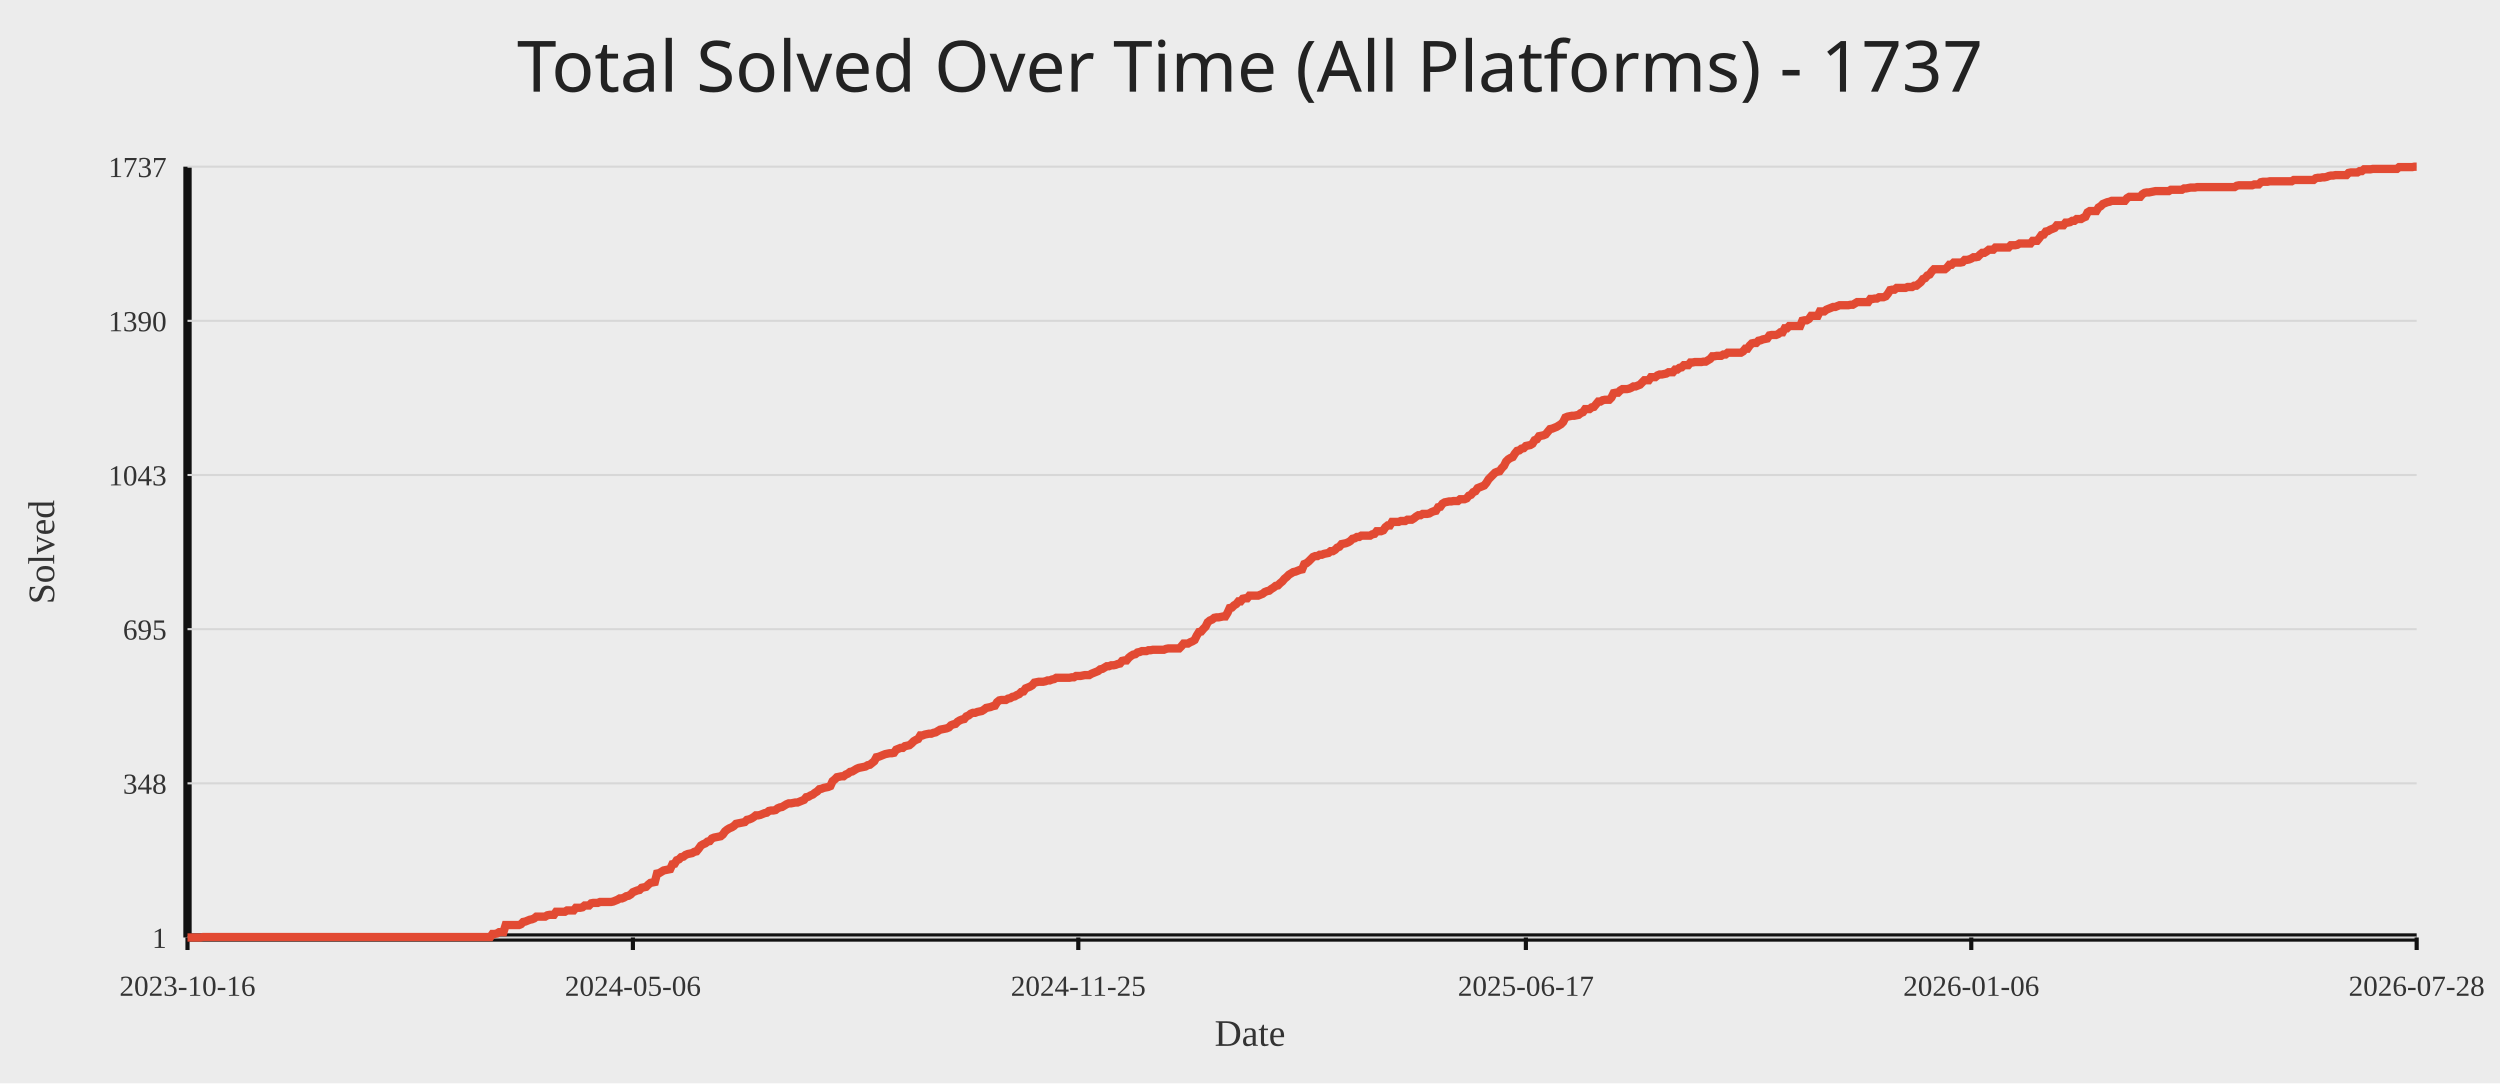
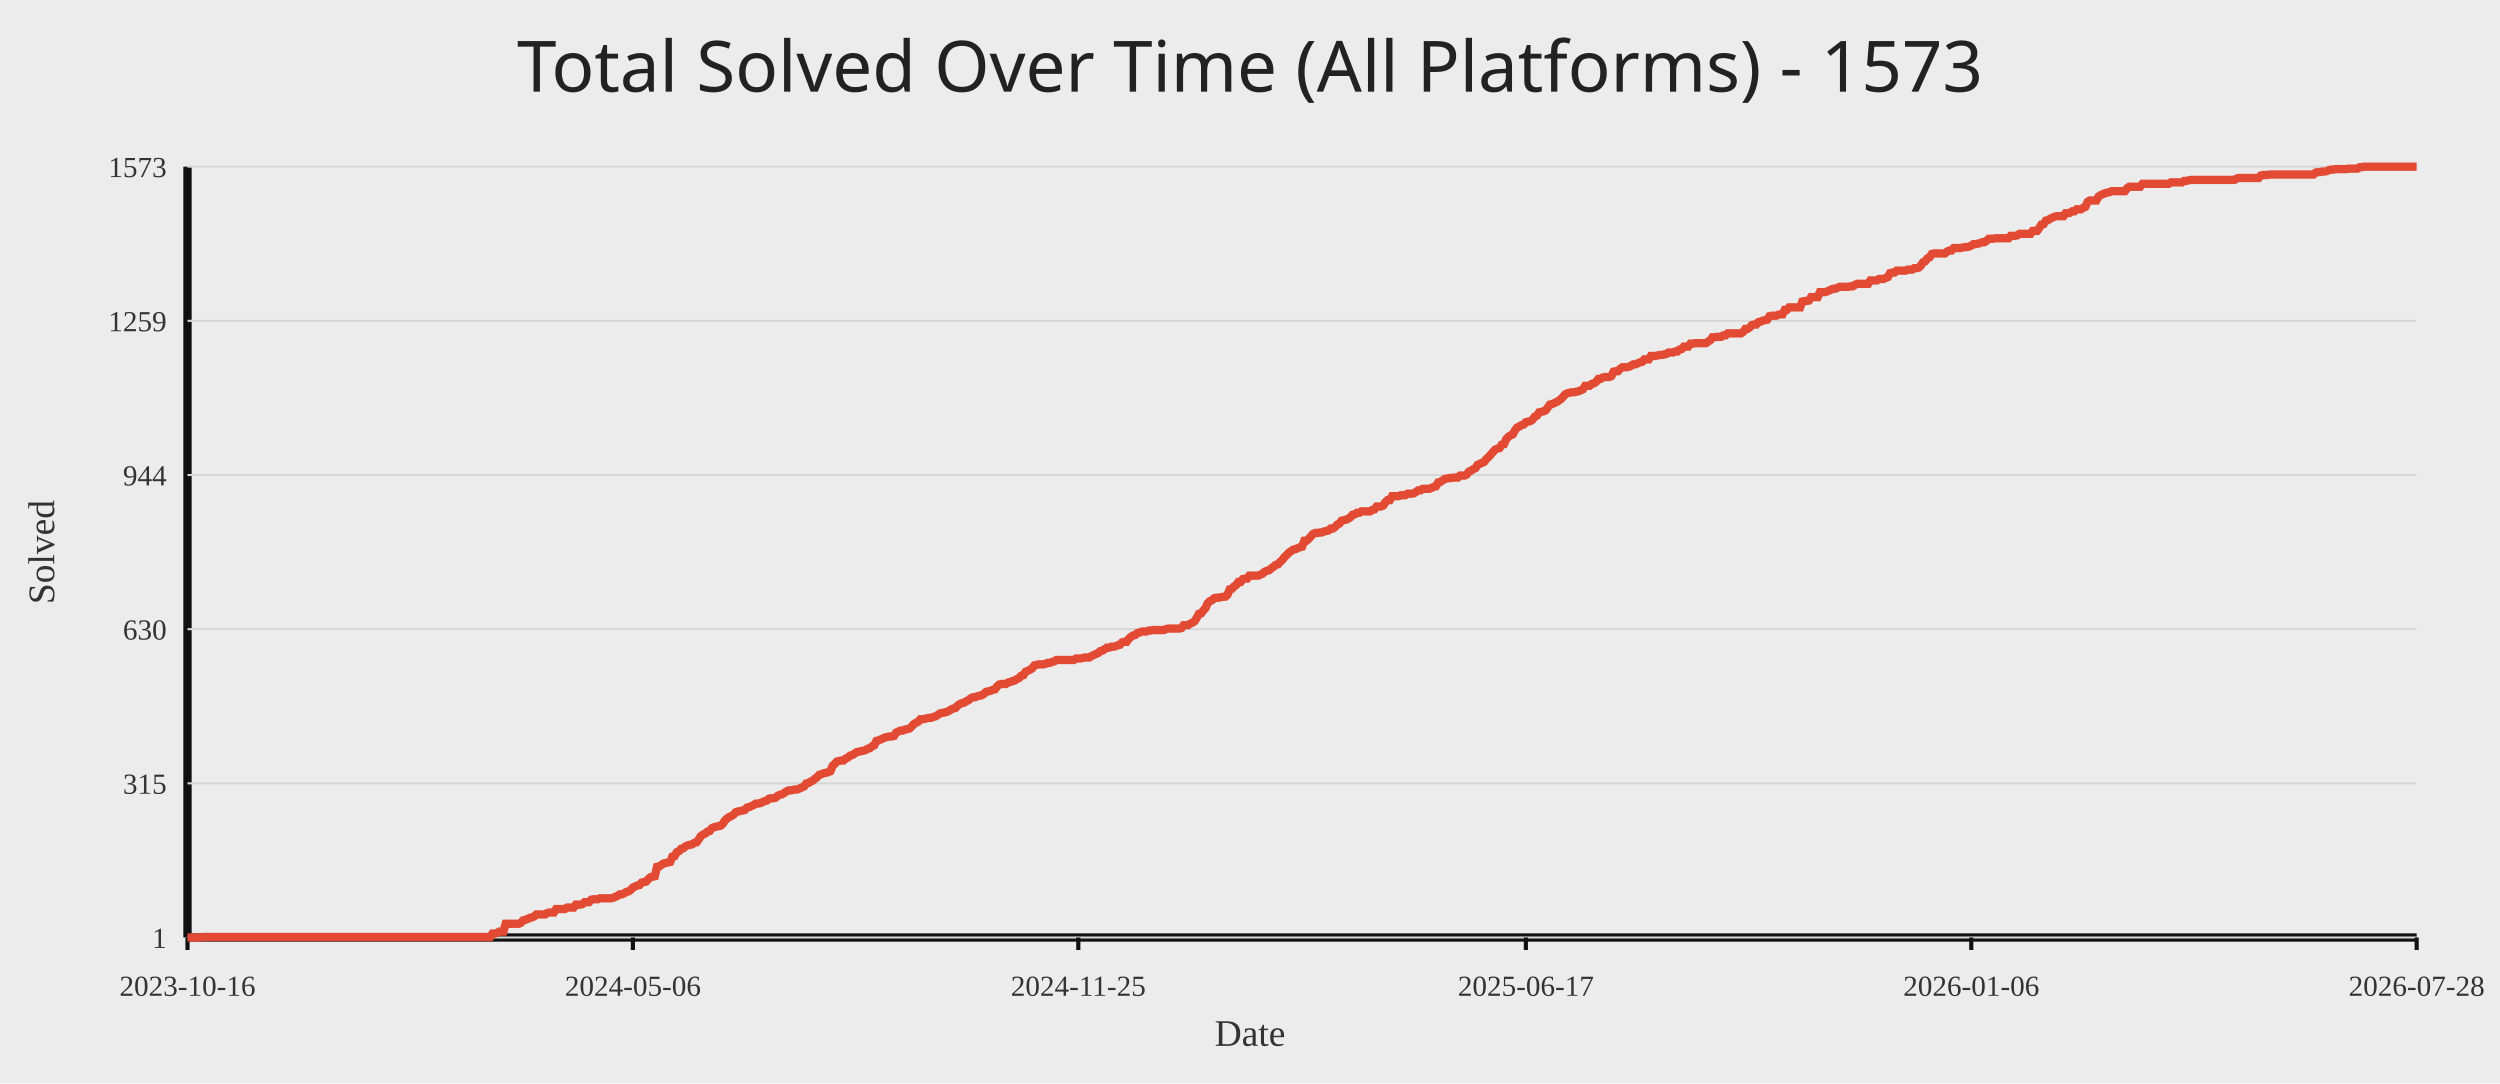
<svg xmlns="http://www.w3.org/2000/svg" width="1200" height="520">
  <rect width="100%" height="100%" fill="#ececec" />
-   <text x="50%" y="44" text-anchor="middle" fill="#222" font-size="34" font-family="Comic Sans MS, Segoe UI">Total Solved Over Time (All Platforms) - 1737</text>
+   <text x="50%" y="44" text-anchor="middle" fill="#222" font-size="34" font-family="Comic Sans MS, Segoe UI">Total Solved Over Time (All Platforms) - 1573</text>
  <line x1="90" y1="450" x2="1160" y2="450" stroke="#111" stroke-width="4" />
  <line x1="90" y1="80" x2="90" y2="450" stroke="#111" stroke-width="4" />
  <line x1="90" y1="450.00" x2="1160" y2="450.00" stroke="#d7d7d7" stroke-width="1" />
  <text x="80" y="455.00" text-anchor="end" fill="#333" font-size="14">1</text>
  <line x1="90" y1="376.00" x2="1160" y2="376.00" stroke="#d7d7d7" stroke-width="1" />
-   <text x="80" y="381.00" text-anchor="end" fill="#333" font-size="14">348</text>
+   <text x="80" y="381.00" text-anchor="end" fill="#333" font-size="14">315</text>
  <line x1="90" y1="302.00" x2="1160" y2="302.00" stroke="#d7d7d7" stroke-width="1" />
-   <text x="80" y="307.00" text-anchor="end" fill="#333" font-size="14">695</text>
+   <text x="80" y="307.00" text-anchor="end" fill="#333" font-size="14">630</text>
  <line x1="90" y1="228.00" x2="1160" y2="228.00" stroke="#d7d7d7" stroke-width="1" />
-   <text x="80" y="233.00" text-anchor="end" fill="#333" font-size="14">1043</text>
+   <text x="80" y="233.00" text-anchor="end" fill="#333" font-size="14">944</text>
  <line x1="90" y1="154.00" x2="1160" y2="154.00" stroke="#d7d7d7" stroke-width="1" />
-   <text x="80" y="159.00" text-anchor="end" fill="#333" font-size="14">1390</text>
+   <text x="80" y="159.00" text-anchor="end" fill="#333" font-size="14">1259</text>
  <line x1="90" y1="80.00" x2="1160" y2="80.00" stroke="#d7d7d7" stroke-width="1" />
-   <text x="80" y="85.00" text-anchor="end" fill="#333" font-size="14">1737</text>
+   <text x="80" y="85.00" text-anchor="end" fill="#333" font-size="14">1573</text>
  <line x1="90.00" y1="450" x2="90.00" y2="456" stroke="#111" stroke-width="2" />
  <text x="90.00" y="478" text-anchor="middle" fill="#333" font-size="14">2023-10-16</text>
  <line x1="303.79" y1="450" x2="303.79" y2="456" stroke="#111" stroke-width="2" />
  <text x="303.79" y="478" text-anchor="middle" fill="#333" font-size="14">2024-05-06</text>
  <line x1="517.58" y1="450" x2="517.58" y2="456" stroke="#111" stroke-width="2" />
  <text x="517.58" y="478" text-anchor="middle" fill="#333" font-size="14">2024-11-25</text>
  <line x1="732.42" y1="450" x2="732.42" y2="456" stroke="#111" stroke-width="2" />
  <text x="732.42" y="478" text-anchor="middle" fill="#333" font-size="14">2025-06-17</text>
  <line x1="946.21" y1="450" x2="946.21" y2="456" stroke="#111" stroke-width="2" />
  <text x="946.21" y="478" text-anchor="middle" fill="#333" font-size="14">2026-01-06</text>
  <line x1="1160.00" y1="450" x2="1160.00" y2="456" stroke="#111" stroke-width="2" />
  <text x="1160.00" y="478" text-anchor="middle" fill="#333" font-size="14">2026-07-28</text>
-   <polyline fill="none" stroke="#e24a33" stroke-width="4" points="90.00,450.00 91.05,450.00 92.11,450.00 93.16,450.00 94.21,450.00 95.27,450.00 96.32,450.00 97.37,449.79 98.43,449.79 99.48,449.79 100.53,449.79 101.58,449.79 102.64,449.79 103.69,449.79 104.74,449.79 105.80,449.79 106.85,449.79 107.90,449.79 108.96,449.79 110.01,449.79 111.06,449.79 112.12,449.79 113.17,449.79 114.22,449.79 115.28,449.79 116.33,449.79 117.38,449.79 118.44,449.79 119.49,449.79 120.54,449.79 121.59,449.79 122.65,449.79 123.70,449.79 124.75,449.79 125.81,449.79 126.86,449.79 127.91,449.79 128.97,449.79 130.02,449.79 131.07,449.79 132.13,449.79 133.18,449.79 134.23,449.79 135.29,449.79 136.34,449.79 137.39,449.79 138.44,449.79 139.50,449.79 140.55,449.79 141.60,449.79 142.66,449.79 143.71,449.79 144.76,449.79 145.82,449.79 146.87,449.79 147.92,449.79 148.98,449.79 150.03,449.79 151.08,449.79 152.14,449.79 153.19,449.79 154.24,449.79 155.30,449.79 156.35,449.79 157.40,449.79 158.45,449.79 159.51,449.79 160.56,449.79 161.61,449.79 162.67,449.79 163.72,449.79 164.77,449.79 165.83,449.79 166.88,449.79 167.93,449.79 168.99,449.79 170.04,449.79 171.09,449.79 172.15,449.79 173.20,449.79 174.25,449.79 175.31,449.79 176.36,449.79 177.41,449.79 178.46,449.79 179.52,449.79 180.57,449.79 181.62,449.79 182.68,449.79 183.73,449.79 184.78,449.79 185.84,449.79 186.89,449.79 187.94,449.79 189.00,449.79 190.05,449.79 191.10,449.79 192.16,449.79 193.21,449.79 194.26,449.79 195.31,449.79 196.37,449.79 197.42,449.79 198.47,449.79 199.53,449.79 200.58,449.79 201.63,449.79 202.69,449.79 203.74,449.79 204.79,449.79 205.85,449.79 206.90,449.79 207.95,449.79 209.01,449.79 210.06,449.79 211.11,449.79 212.17,449.79 213.22,449.79 214.27,449.79 215.32,449.79 216.38,449.79 217.43,449.79 218.48,449.79 219.54,449.79 220.59,449.79 221.64,449.79 222.70,449.79 223.75,449.79 224.80,449.79 225.86,449.79 226.91,449.79 227.96,449.79 229.02,449.79 230.07,449.79 231.12,449.79 232.18,449.79 233.23,449.79 234.28,449.79 235.33,449.79 236.39,448.29 237.44,448.29 238.49,448.08 239.55,447.44 240.60,447.44 241.65,447.44 242.71,444.03 243.76,444.03 244.81,444.03 245.87,444.03 246.92,444.03 247.97,444.03 249.03,444.03 250.08,443.61 251.13,442.54 252.19,442.33 253.24,441.90 254.29,441.47 255.34,441.26 256.40,440.84 257.45,439.98 258.50,439.98 259.56,439.98 260.61,439.98 261.66,439.98 262.72,439.34 263.77,439.13 264.82,439.13 265.88,439.13 266.93,437.64 267.98,437.64 269.04,437.64 270.09,437.64 271.14,437.64 272.19,437.00 273.25,437.00 274.30,437.00 275.35,437.00 276.41,435.72 277.46,435.72 278.51,435.72 279.57,435.51 280.62,434.65 281.67,434.65 282.73,434.65 283.78,433.59 284.83,433.38 285.89,433.38 286.94,433.38 287.99,432.95 289.05,432.95 290.10,432.95 291.15,432.95 292.20,432.95 293.26,432.95 294.31,432.74 295.36,432.31 296.42,431.88 297.47,431.24 298.52,431.24 299.58,430.82 300.63,430.18 301.68,429.97 302.74,429.33 303.79,428.26 304.84,427.83 305.90,427.41 306.95,427.19 308.00,426.13 309.06,425.92 310.11,425.70 311.16,424.64 312.21,423.78 313.27,423.57 314.32,423.36 315.37,419.31 316.43,419.10 317.48,418.46 318.53,417.82 319.59,417.60 320.64,417.39 321.69,417.18 322.75,414.83 323.80,414.62 324.85,412.91 325.91,412.49 326.96,411.42 328.01,411.21 329.06,410.36 330.12,409.93 331.17,409.72 332.22,409.50 333.28,408.87 334.33,408.65 335.38,407.37 336.44,405.88 337.49,405.24 338.54,404.82 339.60,403.96 340.65,403.75 341.70,402.47 342.76,402.04 343.81,401.83 344.86,401.62 345.92,401.41 346.97,400.55 348.02,399.06 349.07,398.21 350.13,397.57 351.18,397.14 352.23,396.50 353.29,395.44 354.34,395.22 355.39,395.01 356.45,394.80 357.50,394.59 358.55,393.52 359.61,393.31 360.66,392.88 361.71,392.24 362.77,391.39 363.82,391.39 364.87,391.18 365.93,390.75 366.98,390.32 368.03,390.11 369.08,389.26 370.14,389.04 371.19,389.04 372.24,388.83 373.30,387.98 374.35,387.55 375.40,387.34 376.46,386.70 377.51,386.06 378.56,385.63 379.62,385.63 380.67,385.42 381.72,385.21 382.78,385.21 383.83,384.78 384.88,384.35 385.94,383.93 386.99,382.65 388.04,382.44 389.09,381.80 390.15,381.37 391.20,380.52 392.25,379.88 393.31,378.81 394.36,378.60 395.41,378.17 396.47,377.96 397.52,377.75 398.57,377.32 399.63,374.98 400.68,374.12 401.73,373.06 402.79,372.85 403.84,372.63 404.89,372.63 405.94,371.78 407.00,371.35 408.05,370.50 409.10,370.29 410.16,369.65 411.21,369.01 412.26,368.58 413.32,368.37 414.37,368.16 415.42,367.94 416.48,367.30 417.53,367.09 418.58,366.24 419.64,365.39 420.69,363.47 421.74,363.25 422.80,362.83 423.85,362.40 424.90,361.98 425.95,361.76 427.01,361.55 428.06,361.55 429.11,361.34 430.17,359.84 431.22,359.42 432.27,358.99 433.33,358.99 434.38,358.14 435.43,357.93 436.49,357.71 437.54,356.86 438.59,355.79 439.65,355.16 440.70,354.73 441.75,353.02 442.81,353.02 443.86,352.60 444.91,352.38 445.96,352.17 447.02,352.17 448.07,351.75 449.12,351.53 450.18,350.89 451.23,350.25 452.28,350.04 453.34,349.83 454.39,349.61 455.44,349.19 456.50,348.12 457.55,347.70 458.60,347.48 459.66,346.42 460.71,345.78 461.76,345.35 462.81,345.14 463.87,343.86 464.92,343.43 465.97,342.58 467.03,342.15 468.08,342.15 469.13,341.73 470.19,341.51 471.24,341.30 472.29,340.66 473.35,339.81 474.40,339.60 475.45,339.38 476.51,338.96 477.56,338.74 478.61,337.04 479.67,336.19 480.72,335.97 481.77,335.97 482.82,335.97 483.88,335.33 484.93,335.12 485.98,334.48 487.04,334.27 488.09,333.63 489.14,333.20 490.20,332.14 491.25,331.92 492.30,330.43 493.36,330.01 494.41,329.58 495.46,328.94 496.52,327.66 497.57,327.45 498.62,327.24 499.68,327.24 500.73,327.24 501.78,327.02 502.83,326.60 503.89,326.60 504.94,326.17 505.99,325.96 507.05,325.32 508.10,325.32 509.15,325.32 510.21,325.32 511.26,325.32 512.31,325.32 513.37,325.32 514.42,325.10 515.47,325.10 516.53,324.46 517.58,324.46 518.63,324.46 519.69,324.25 520.74,324.04 521.79,324.04 522.84,324.04 523.90,323.40 524.95,322.97 526.00,322.55 527.06,322.12 528.11,321.27 529.16,321.05 530.22,320.41 531.27,319.78 532.32,319.78 533.38,319.35 534.43,319.35 535.48,319.14 536.54,318.71 537.59,318.50 538.64,317.22 539.69,317.00 540.75,317.00 541.80,315.73 542.85,314.87 543.91,314.23 544.96,314.02 546.01,313.17 547.07,312.96 548.12,312.53 549.17,312.53 550.23,312.53 551.28,312.10 552.33,312.10 553.39,311.89 554.44,311.89 555.49,311.89 556.55,311.89 557.60,311.89 558.65,311.89 559.70,311.46 560.76,311.25 561.81,311.25 562.86,311.25 563.92,311.25 564.97,311.25 566.02,311.25 567.08,310.18 568.13,308.91 569.18,308.91 570.24,308.91 571.29,308.27 572.34,307.84 573.40,307.20 574.45,305.07 575.50,303.36 576.56,303.15 577.61,301.87 578.66,300.81 579.71,298.68 580.77,297.82 581.82,297.40 582.87,296.54 583.93,296.33 584.98,296.33 586.03,296.12 587.09,295.90 588.14,295.90 589.19,294.20 590.25,291.85 591.30,291.64 592.35,290.58 593.41,289.94 594.46,288.66 595.51,288.66 596.56,287.38 597.62,287.17 598.67,287.17 599.72,285.89 600.78,285.89 601.83,285.89 602.88,285.89 603.94,285.89 604.99,285.46 606.04,285.03 607.10,284.18 608.15,283.76 609.20,283.54 610.26,282.69 611.31,282.05 612.36,281.20 613.42,280.99 614.47,279.92 615.52,279.07 616.57,277.79 617.63,276.94 618.68,275.87 619.73,275.23 620.79,274.59 621.84,274.38 622.89,273.95 623.95,273.53 625.00,273.31 626.05,270.75 627.11,270.33 628.16,269.48 629.21,268.41 630.27,267.34 631.32,266.92 632.37,266.92 633.43,266.28 634.48,266.28 635.53,265.85 636.58,265.64 637.64,265.43 638.69,264.57 639.74,264.57 640.80,263.93 641.85,262.87 642.90,262.44 643.96,261.16 645.01,260.95 646.06,260.74 647.12,260.31 648.17,259.67 649.22,258.61 650.28,258.39 651.33,257.75 652.38,257.75 653.44,257.11 654.49,257.11 655.54,257.11 656.59,257.11 657.65,257.11 658.70,256.47 659.75,256.26 660.81,254.98 661.86,254.98 662.91,254.98 663.97,254.56 665.02,253.06 666.07,252.21 667.13,252.21 668.18,250.51 669.23,250.51 670.29,250.51 671.34,250.51 672.39,250.08 673.44,250.08 674.50,250.08 675.55,249.44 676.60,249.44 677.66,249.44 678.71,248.80 679.76,247.95 680.82,247.31 681.87,247.31 682.92,246.67 683.98,246.67 685.03,246.67 686.08,246.46 687.14,245.82 688.19,245.39 689.24,245.18 690.30,243.47 691.35,243.26 692.40,241.77 693.45,241.13 694.51,240.92 695.56,240.70 696.61,240.70 697.67,240.49 698.72,240.49 699.77,240.49 700.83,239.64 701.88,239.64 702.93,239.64 703.99,239.21 705.04,237.93 706.09,237.51 707.15,236.23 708.20,235.80 709.25,234.31 710.31,233.88 711.36,233.46 712.41,233.03 713.46,231.75 714.52,230.05 715.57,228.98 716.62,227.91 717.68,226.85 718.73,226.42 719.78,226.21 720.84,224.72 721.89,223.65 722.94,221.52 724.00,220.46 725.05,219.82 726.10,219.39 727.16,217.68 728.21,216.41 729.26,216.19 730.31,215.34 731.37,215.13 732.42,214.06 733.47,213.85 734.53,213.63 735.58,213.00 736.63,211.29 737.69,210.86 738.74,209.37 739.79,209.16 740.85,208.95 741.90,208.52 742.95,207.24 744.01,205.96 745.06,205.75 746.11,205.32 747.17,204.90 748.22,204.26 749.27,203.62 750.32,202.55 751.38,200.42 752.43,199.99 753.48,199.78 754.54,199.57 755.59,199.57 756.64,199.35 757.70,199.14 758.75,198.29 759.80,197.86 760.86,196.37 761.91,196.37 762.96,196.37 764.02,195.52 765.07,195.31 766.12,194.03 767.18,192.75 768.23,192.75 769.28,192.11 770.33,191.90 771.39,191.90 772.44,191.90 773.49,190.83 774.55,188.70 775.60,188.49 776.65,188.49 777.71,187.42 778.76,186.78 779.81,186.78 780.87,186.78 781.92,186.57 782.97,186.14 784.03,185.50 785.08,185.50 786.13,185.07 787.19,184.65 788.24,183.58 789.29,182.52 790.34,182.52 791.40,182.52 792.45,181.03 793.50,181.03 794.56,181.03 795.61,180.17 796.66,179.75 797.72,179.75 798.77,179.53 799.82,179.32 800.88,178.68 801.93,178.68 802.98,178.68 804.04,177.40 805.09,177.40 806.14,176.55 807.19,176.34 808.25,175.27 809.30,175.27 810.35,175.27 811.41,173.99 812.46,173.99 813.51,173.78 814.57,173.78 815.62,173.78 816.67,173.78 817.73,173.57 818.78,173.57 819.83,172.93 820.89,172.29 821.94,171.01 822.99,171.01 824.05,170.79 825.10,170.79 826.15,170.79 827.20,170.16 828.26,170.16 829.31,169.30 830.36,169.30 831.42,169.30 832.47,169.30 833.52,169.30 834.58,169.30 835.63,169.30 836.68,168.66 837.74,167.38 838.79,167.38 839.84,165.89 840.90,164.83 841.95,164.61 843.00,164.61 844.06,163.55 845.11,163.34 846.16,162.91 847.21,162.70 848.27,162.48 849.32,160.99 850.37,160.78 851.43,160.78 852.48,160.78 853.53,160.35 854.59,159.50 855.64,159.50 856.69,157.58 857.75,157.58 858.80,156.51 859.85,156.51 860.91,156.51 861.96,156.51 863.01,156.51 864.06,156.51 865.12,153.96 866.17,153.74 867.22,153.74 868.28,153.10 869.33,151.61 870.38,151.61 871.44,151.61 872.49,151.61 873.54,149.48 874.60,149.48 875.65,149.48 876.70,148.63 877.76,148.20 878.81,147.78 879.86,147.35 880.92,147.35 881.97,146.92 883.02,146.50 884.07,146.50 885.13,146.50 886.18,146.50 887.23,146.50 888.29,146.28 889.34,146.28 890.39,145.65 891.45,145.01 892.50,145.01 893.55,145.01 894.61,145.01 895.66,145.01 896.71,145.01 897.77,143.51 898.82,143.51 899.87,143.30 900.93,143.30 901.98,142.66 903.03,142.66 904.08,142.66 905.14,142.24 906.19,140.96 907.24,139.25 908.30,139.04 909.35,139.04 910.40,138.19 911.46,138.19 912.51,138.19 913.56,138.19 914.62,138.19 915.67,137.76 916.72,137.76 917.78,137.76 918.83,137.12 919.88,137.12 920.94,136.27 921.99,135.41 923.04,133.92 924.09,133.50 925.15,132.22 926.20,131.79 927.25,130.30 928.31,129.23 929.36,129.23 930.41,129.23 931.47,129.23 932.52,129.23 933.57,129.23 934.63,128.38 935.68,127.10 936.73,127.10 937.79,126.04 938.84,126.04 939.89,126.04 940.94,126.04 942.00,125.82 943.05,124.76 944.10,124.76 945.16,124.54 946.21,124.12 947.26,123.48 948.32,123.48 949.37,123.27 950.42,122.20 951.48,121.35 952.53,121.35 953.58,120.71 954.64,119.86 955.69,119.86 956.74,119.86 957.80,118.79 958.85,118.79 959.90,118.79 960.95,118.79 962.01,118.79 963.06,118.79 964.11,118.79 965.17,117.72 966.22,117.72 967.27,117.72 968.33,117.51 969.38,116.87 970.43,116.87 971.49,116.87 972.54,116.87 973.59,116.87 974.65,116.87 975.70,115.59 976.75,115.59 977.81,115.59 978.86,114.31 979.91,112.82 980.96,112.61 982.02,111.12 983.07,110.90 984.12,110.26 985.18,109.84 986.23,109.41 987.28,108.13 988.34,108.13 989.39,108.13 990.44,108.13 991.50,106.85 992.55,106.85 993.60,106.64 994.66,106.00 995.71,106.00 996.76,105.15 997.81,105.15 998.87,105.15 999.92,104.51 1000.97,104.08 1002.03,101.95 1003.08,101.31 1004.13,101.31 1005.19,101.31 1006.24,101.31 1007.29,99.61 1008.35,98.97 1009.40,97.90 1010.45,97.48 1011.51,97.05 1012.56,96.84 1013.61,96.41 1014.67,96.41 1015.72,96.41 1016.77,96.41 1017.82,96.41 1018.88,96.41 1019.93,96.41 1020.98,95.13 1022.04,94.49 1023.09,94.49 1024.14,94.49 1025.20,94.49 1026.25,94.49 1027.30,94.49 1028.36,93.21 1029.41,92.57 1030.46,92.36 1031.52,92.36 1032.57,92.15 1033.62,91.94 1034.68,91.72 1035.73,91.72 1036.78,91.72 1037.83,91.72 1038.89,91.72 1039.94,91.72 1040.99,91.72 1042.05,91.08 1043.10,91.08 1044.15,91.08 1045.21,91.08 1046.26,91.08 1047.31,91.08 1048.37,90.44 1049.42,90.44 1050.47,90.23 1051.53,90.02 1052.58,90.02 1053.63,90.02 1054.69,89.80 1055.74,89.80 1056.79,89.80 1057.84,89.80 1058.90,89.80 1059.95,89.80 1061.00,89.80 1062.06,89.80 1063.11,89.80 1064.16,89.80 1065.22,89.80 1066.27,89.80 1067.32,89.80 1068.38,89.80 1069.43,89.80 1070.48,89.80 1071.54,89.80 1072.59,89.80 1073.64,89.16 1074.69,88.95 1075.75,88.95 1076.80,88.95 1077.85,88.95 1078.91,88.95 1079.96,88.95 1081.01,88.95 1082.07,88.53 1083.12,88.53 1084.17,88.53 1085.23,87.46 1086.28,87.25 1087.33,87.25 1088.39,87.25 1089.44,87.03 1090.49,87.03 1091.55,87.03 1092.60,87.03 1093.65,87.03 1094.70,87.03 1095.76,87.03 1096.81,87.03 1097.86,87.03 1098.92,87.03 1099.97,87.03 1101.02,86.39 1102.08,86.39 1103.13,86.39 1104.18,86.39 1105.24,86.39 1106.29,86.39 1107.34,86.39 1108.40,86.39 1109.45,86.39 1110.50,86.39 1111.56,85.54 1112.61,85.33 1113.66,85.33 1114.71,85.12 1115.77,85.12 1116.82,84.90 1117.87,84.48 1118.93,84.26 1119.98,84.26 1121.03,84.05 1122.09,84.05 1123.14,84.05 1124.19,84.05 1125.25,84.05 1126.30,84.05 1127.35,82.98 1128.41,82.77 1129.46,82.77 1130.51,82.77 1131.56,82.77 1132.62,82.13 1133.67,82.13 1134.72,81.28 1135.78,81.28 1136.83,81.28 1137.88,81.28 1138.94,81.07 1139.99,81.07 1141.04,81.07 1142.10,81.07 1143.15,81.07 1144.20,81.07 1145.26,81.07 1146.31,81.07 1147.36,81.07 1148.42,81.07 1149.47,81.07 1150.52,81.07 1151.57,80.21 1152.63,80.21 1153.68,80.21 1154.73,80.21 1155.79,80.21 1156.84,80.21 1157.89,80.21 1158.95,80.00 1160.00,80.00" />
+   <polyline fill="none" stroke="#e24a33" stroke-width="4" points="90.00,450.00 91.05,450.00 92.11,450.00 93.16,450.00 94.21,450.00 95.27,450.00 96.32,450.00 97.37,449.76 98.43,449.76 99.48,449.76 100.53,449.76 101.58,449.76 102.64,449.76 103.69,449.76 104.74,449.76 105.80,449.76 106.85,449.76 107.90,449.76 108.96,449.76 110.01,449.76 111.06,449.76 112.12,449.76 113.17,449.76 114.22,449.76 115.28,449.76 116.33,449.76 117.38,449.76 118.44,449.76 119.49,449.76 120.54,449.76 121.59,449.76 122.65,449.76 123.70,449.76 124.75,449.76 125.81,449.76 126.86,449.76 127.91,449.76 128.97,449.76 130.02,449.76 131.07,449.76 132.13,449.76 133.18,449.76 134.23,449.76 135.29,449.76 136.34,449.76 137.39,449.76 138.44,449.76 139.50,449.76 140.55,449.76 141.60,449.76 142.66,449.76 143.71,449.76 144.76,449.76 145.82,449.76 146.87,449.76 147.92,449.76 148.98,449.76 150.03,449.76 151.08,449.76 152.14,449.76 153.19,449.76 154.24,449.76 155.30,449.76 156.35,449.76 157.40,449.76 158.45,449.76 159.51,449.76 160.56,449.76 161.61,449.76 162.67,449.76 163.72,449.76 164.77,449.76 165.83,449.76 166.88,449.76 167.93,449.76 168.99,449.76 170.04,449.76 171.09,449.76 172.15,449.76 173.20,449.76 174.25,449.76 175.31,449.76 176.36,449.76 177.41,449.76 178.46,449.76 179.52,449.76 180.57,449.76 181.62,449.76 182.68,449.76 183.73,449.76 184.78,449.76 185.84,449.76 186.89,449.76 187.94,449.76 189.00,449.76 190.05,449.76 191.10,449.76 192.16,449.76 193.21,449.76 194.26,449.76 195.31,449.76 196.37,449.76 197.42,449.76 198.47,449.76 199.53,449.76 200.58,449.76 201.63,449.76 202.69,449.76 203.74,449.76 204.79,449.76 205.85,449.76 206.90,449.76 207.95,449.76 209.01,449.76 210.06,449.76 211.11,449.76 212.17,449.76 213.22,449.76 214.27,449.76 215.32,449.76 216.38,449.76 217.43,449.76 218.48,449.76 219.54,449.76 220.59,449.76 221.64,449.76 222.70,449.76 223.75,449.76 224.80,449.76 225.86,449.76 226.91,449.76 227.96,449.76 229.02,449.76 230.07,449.76 231.12,449.76 232.18,449.76 233.23,449.76 234.28,449.76 235.33,449.76 236.39,448.12 237.44,448.12 238.49,447.88 239.55,447.18 240.60,447.18 241.65,447.18 242.71,443.41 243.76,443.41 244.81,443.41 245.87,443.41 246.92,443.41 247.97,443.41 249.03,443.41 250.08,442.94 251.13,441.76 252.19,441.53 253.24,441.06 254.29,440.59 255.34,440.35 256.40,439.88 257.45,438.94 258.50,438.94 259.56,438.94 260.61,438.94 261.66,438.94 262.72,438.23 263.77,438.00 264.82,438.00 265.88,438.00 266.93,436.35 267.98,436.35 269.04,436.35 270.09,436.35 271.14,436.35 272.19,435.64 273.25,435.64 274.30,435.64 275.35,435.64 276.41,434.23 277.46,434.23 278.51,434.23 279.57,433.99 280.62,433.05 281.67,433.05 282.73,433.05 283.78,431.88 284.83,431.64 285.89,431.64 286.94,431.64 287.99,431.17 289.05,431.17 290.10,431.17 291.15,431.17 292.20,431.17 293.26,431.17 294.31,430.94 295.36,430.46 296.42,429.99 297.47,429.29 298.52,429.29 299.58,428.82 300.63,428.11 301.68,427.88 302.74,427.17 303.79,425.99 304.84,425.52 305.90,425.05 306.95,424.82 308.00,423.64 309.06,423.40 310.11,423.17 311.16,421.99 312.21,421.05 313.27,420.81 314.32,420.58 315.37,416.11 316.43,415.87 317.48,415.17 318.53,414.46 319.59,414.22 320.64,413.99 321.69,413.75 322.75,411.16 323.80,410.93 324.85,409.05 325.91,408.58 326.96,407.40 328.01,407.16 329.06,406.22 330.12,405.75 331.17,405.52 332.22,405.28 333.28,404.57 334.33,404.34 335.38,402.93 336.44,401.28 337.49,400.57 338.54,400.10 339.60,399.16 340.65,398.92 341.70,397.51 342.76,397.04 343.81,396.81 344.86,396.57 345.92,396.34 346.97,395.39 348.02,393.75 349.07,392.81 350.13,392.10 351.18,391.63 352.23,390.92 353.29,389.75 354.34,389.51 355.39,389.27 356.45,389.04 357.50,388.80 358.55,387.63 359.61,387.39 360.66,386.92 361.71,386.45 362.77,385.74 363.82,385.74 364.87,385.51 365.93,385.04 366.98,384.57 368.03,384.33 369.08,383.39 370.14,383.16 371.19,383.16 372.24,382.92 373.30,381.98 374.35,381.51 375.40,381.27 376.46,380.57 377.51,379.86 378.56,379.39 379.62,379.39 380.67,379.15 381.72,378.92 382.78,378.92 383.83,378.45 384.88,377.98 385.94,377.51 386.99,376.09 388.04,375.86 389.09,375.15 390.15,374.68 391.20,373.74 392.25,373.03 393.31,371.86 394.36,371.62 395.41,371.15 396.47,370.92 397.52,370.68 398.57,370.21 399.63,367.62 400.68,366.68 401.73,365.50 402.79,365.27 403.84,365.03 404.89,365.03 405.94,364.09 407.00,363.62 408.05,362.68 409.10,362.44 410.16,361.74 411.21,361.03 412.26,360.80 413.32,360.56 414.37,360.32 415.42,360.09 416.48,359.38 417.53,359.15 418.58,358.21 419.64,357.74 420.69,355.62 421.74,355.38 422.80,354.91 423.85,354.44 424.90,353.97 425.95,353.73 427.01,353.50 428.06,353.50 429.11,353.26 430.17,351.62 431.22,351.15 432.27,350.67 433.33,350.67 434.38,350.20 435.43,349.97 436.49,349.73 437.54,348.79 438.59,347.61 439.65,346.91 440.70,346.44 441.75,345.26 442.81,345.26 443.86,345.03 444.91,344.79 445.96,344.55 447.02,344.55 448.07,344.08 449.12,343.85 450.18,343.14 451.23,342.44 452.28,342.20 453.34,341.97 454.39,341.73 455.44,341.26 456.50,340.55 457.55,340.08 458.60,339.85 459.66,338.67 460.71,337.96 461.76,337.49 462.81,337.26 463.87,336.55 464.92,336.08 465.97,335.14 467.03,334.67 468.08,334.67 469.13,334.20 470.19,333.96 471.24,333.73 472.29,333.02 473.35,332.08 474.40,331.84 475.45,331.61 476.51,331.14 477.56,330.90 478.61,329.49 479.67,328.55 480.72,328.31 481.77,328.31 482.82,328.31 483.88,327.61 484.93,327.37 485.98,326.90 487.04,326.67 488.09,325.96 489.14,325.49 490.20,324.31 491.25,324.08 492.30,322.43 493.36,321.96 494.41,321.49 495.46,320.78 496.52,319.37 497.57,319.13 498.62,318.90 499.68,318.90 500.73,318.90 501.78,318.66 502.83,318.19 503.89,318.19 504.94,317.72 505.99,317.49 507.05,316.78 508.10,316.78 509.15,316.78 510.21,316.78 511.26,316.78 512.31,316.78 513.37,316.78 514.42,316.78 515.47,316.78 516.53,316.08 517.58,316.08 518.63,316.08 519.69,315.84 520.74,315.60 521.79,315.60 522.84,315.60 523.90,314.90 524.95,314.43 526.00,313.96 527.06,313.49 528.11,312.54 529.16,312.31 530.22,311.60 531.27,310.90 532.32,310.90 533.38,310.43 534.43,310.43 535.48,310.19 536.54,309.72 537.59,309.48 538.64,308.31 539.69,308.07 540.75,308.07 541.80,306.66 542.85,305.72 543.91,305.01 544.96,304.78 546.01,303.84 547.07,303.60 548.12,303.13 549.17,303.13 550.23,303.13 551.28,302.66 552.33,302.66 553.39,302.42 554.44,302.42 555.49,302.42 556.55,302.42 557.60,302.42 558.65,302.42 559.70,301.95 560.76,301.72 561.81,301.72 562.86,301.72 563.92,301.72 564.97,301.72 566.02,301.72 567.08,301.48 568.13,300.07 569.18,300.07 570.24,300.07 571.29,299.36 572.34,298.89 573.40,298.19 574.45,296.54 575.50,294.66 576.56,294.42 577.61,293.01 578.66,291.83 579.71,289.48 580.77,288.54 581.82,288.07 582.87,287.12 583.93,286.89 584.98,286.89 586.03,286.65 587.09,286.42 588.14,286.42 589.19,285.48 590.25,282.89 591.30,282.65 592.35,281.48 593.41,280.77 594.46,279.36 595.51,279.36 596.56,277.95 597.62,277.71 598.67,277.71 599.72,276.30 600.78,276.30 601.83,276.30 602.88,276.30 603.94,276.30 604.99,275.83 606.04,275.36 607.10,274.41 608.15,273.94 609.20,273.71 610.26,272.77 611.31,272.06 612.36,271.12 613.42,270.88 614.47,269.71 615.52,268.77 616.57,267.35 617.63,266.41 618.68,265.24 619.73,264.53 620.79,263.82 621.84,263.59 622.89,263.12 623.95,262.65 625.00,262.41 626.05,259.59 627.11,259.59 628.16,258.65 629.21,257.47 630.27,256.29 631.32,255.82 632.37,255.82 633.43,255.59 634.48,255.59 635.53,255.11 636.58,254.88 637.64,254.64 638.69,253.70 639.74,253.70 640.80,253.00 641.85,251.82 642.90,251.35 643.96,249.94 645.01,249.70 646.06,249.47 647.12,248.99 648.17,248.29 649.22,247.11 650.28,246.88 651.33,246.17 652.38,246.17 653.44,245.46 654.49,245.46 655.54,245.46 656.59,245.46 657.65,245.46 658.70,244.76 659.75,244.52 660.81,243.11 661.86,243.11 662.91,243.11 663.97,242.64 665.02,240.99 666.07,240.05 667.13,240.05 668.18,238.17 669.23,238.17 670.29,238.17 671.34,238.17 672.39,237.70 673.44,237.70 674.50,237.70 675.55,236.99 676.60,236.99 677.66,236.99 678.71,236.76 679.76,236.05 680.82,235.34 681.87,235.34 682.92,234.64 683.98,234.64 685.03,234.64 686.08,234.64 687.14,234.17 688.19,233.70 689.24,233.46 690.30,231.58 691.35,231.34 692.40,230.64 693.45,229.93 694.51,229.69 695.56,229.46 696.61,229.46 697.67,229.22 698.72,229.22 699.77,229.22 700.83,228.28 701.88,228.28 702.93,228.28 703.99,227.81 705.04,226.40 706.09,225.93 707.15,225.22 708.20,224.75 709.25,223.10 710.31,222.63 711.36,222.16 712.41,221.69 713.46,220.28 714.52,219.34 715.57,218.16 716.62,216.98 717.68,215.81 718.73,215.34 719.78,215.10 720.84,213.45 721.89,213.22 722.94,210.87 724.00,209.69 725.05,208.98 726.10,208.51 727.16,206.63 728.21,205.22 729.26,204.75 730.31,204.04 731.37,203.80 732.42,202.63 733.47,202.39 734.53,202.16 735.58,201.45 736.63,200.04 737.69,199.57 738.74,197.92 739.79,197.68 740.85,197.45 741.90,196.98 742.95,195.57 744.01,194.15 745.06,193.92 746.11,193.45 747.17,192.98 748.22,192.27 749.27,191.56 750.32,190.39 751.38,189.21 752.43,188.74 753.48,188.51 754.54,188.27 755.59,188.27 756.64,188.03 757.70,187.80 758.75,187.33 759.80,186.86 760.86,185.21 761.91,185.21 762.96,185.21 764.02,184.27 765.07,184.03 766.12,183.33 767.18,181.91 768.23,181.91 769.28,181.21 770.33,180.97 771.39,180.97 772.44,180.97 773.49,180.50 774.55,178.38 775.60,178.15 776.65,178.15 777.71,176.97 778.76,176.27 779.81,176.27 780.87,176.27 781.92,176.03 782.97,175.56 784.03,174.85 785.08,174.85 786.13,174.38 787.19,173.91 788.24,173.68 789.29,172.50 790.34,172.50 791.40,172.50 792.45,170.85 793.50,170.85 794.56,170.85 795.61,170.62 796.66,170.38 797.72,170.38 798.77,170.15 799.82,169.91 800.88,169.20 801.93,169.20 802.98,169.20 804.04,168.73 805.09,168.73 806.14,167.79 807.19,167.56 808.25,166.38 809.30,166.38 810.35,166.38 811.41,164.97 812.46,164.97 813.51,164.73 814.57,164.73 815.62,164.73 816.67,164.73 817.73,164.73 818.78,164.73 819.83,164.03 820.89,163.32 821.94,161.91 822.99,161.91 824.05,161.67 825.10,161.67 826.15,161.67 827.20,160.97 828.26,160.97 829.31,160.03 830.36,160.03 831.42,160.03 832.47,160.03 833.52,160.03 834.58,160.03 835.63,160.03 836.68,159.32 837.74,157.91 838.79,157.91 839.84,157.20 840.90,156.02 841.95,155.79 843.00,155.79 844.06,154.61 845.11,154.38 846.16,153.91 847.21,153.67 848.27,153.44 849.32,151.79 850.37,151.55 851.43,151.55 852.48,151.55 853.53,151.08 854.59,150.85 855.64,150.85 856.69,148.73 857.75,148.73 858.80,147.55 859.85,147.55 860.91,147.55 861.96,147.55 863.01,147.55 864.06,147.55 865.12,144.73 866.17,144.49 867.22,144.49 868.28,144.26 869.33,142.61 870.38,142.61 871.44,142.61 872.49,142.61 873.54,140.25 874.60,140.25 875.65,140.25 876.70,140.02 877.76,139.55 878.81,139.08 879.86,138.61 880.92,138.61 881.97,138.14 883.02,137.67 884.07,137.67 885.13,137.67 886.18,137.67 887.23,137.67 888.29,137.43 889.34,137.43 890.39,136.72 891.45,136.25 892.50,136.25 893.55,136.25 894.61,136.25 895.66,136.25 896.71,136.25 897.77,134.61 898.82,134.61 899.87,134.61 900.93,134.61 901.98,133.90 903.03,133.90 904.08,133.90 905.14,133.43 906.19,132.96 907.24,131.08 908.30,130.84 909.35,130.84 910.40,129.90 911.46,129.90 912.51,129.90 913.56,129.90 914.62,129.90 915.67,129.43 916.72,129.43 917.78,129.43 918.83,128.72 919.88,128.72 920.94,128.49 921.99,127.54 923.04,125.90 924.09,125.43 925.15,124.01 926.20,123.54 927.25,121.90 928.31,121.66 929.36,121.66 930.41,121.66 931.47,121.66 932.52,121.66 933.57,121.66 934.63,120.72 935.68,120.25 936.73,120.25 937.79,119.07 938.84,119.07 939.89,119.07 940.94,119.07 942.00,118.84 943.05,118.60 944.10,118.60 945.16,118.37 946.21,117.89 947.26,117.19 948.32,117.19 949.37,116.95 950.42,116.72 951.48,116.25 952.53,116.25 953.58,115.54 954.64,114.60 955.69,114.60 956.74,114.60 957.80,114.36 958.85,114.36 959.90,114.36 960.95,114.36 962.01,114.36 963.06,114.36 964.11,114.36 965.17,113.19 966.22,113.19 967.27,113.19 968.33,112.95 969.38,112.25 970.43,112.25 971.49,112.25 972.54,112.25 973.59,112.25 974.65,112.25 975.70,110.83 976.75,110.83 977.81,110.83 978.86,109.42 979.91,107.77 980.96,107.54 982.02,105.89 983.07,105.66 984.12,104.95 985.18,104.48 986.23,104.01 987.28,103.77 988.34,103.77 989.39,103.77 990.44,103.77 991.50,102.36 992.55,102.36 993.60,102.12 994.66,101.42 995.71,101.42 996.76,100.48 997.81,100.48 998.87,100.48 999.92,99.77 1000.97,99.30 1002.03,96.95 1003.08,96.24 1004.13,96.24 1005.19,96.24 1006.24,96.24 1007.29,94.36 1008.35,93.65 1009.40,93.18 1010.45,92.71 1011.51,92.47 1012.56,92.24 1013.61,91.77 1014.67,91.77 1015.72,91.77 1016.77,91.77 1017.82,91.77 1018.88,91.77 1019.93,91.77 1020.98,90.36 1022.04,89.65 1023.09,89.65 1024.14,89.65 1025.20,89.65 1026.25,89.65 1027.30,89.65 1028.36,88.24 1029.41,88.24 1030.46,88.24 1031.52,88.24 1032.57,88.24 1033.62,88.24 1034.68,88.24 1035.73,88.24 1036.78,88.24 1037.83,88.24 1038.89,88.24 1039.94,88.24 1040.99,88.24 1042.05,87.53 1043.10,87.53 1044.15,87.53 1045.21,87.53 1046.26,87.53 1047.31,87.53 1048.37,86.83 1049.42,86.83 1050.47,86.59 1051.53,86.35 1052.58,86.35 1053.63,86.35 1054.69,86.35 1055.74,86.35 1056.79,86.35 1057.84,86.35 1058.90,86.35 1059.95,86.35 1061.00,86.35 1062.06,86.35 1063.11,86.35 1064.16,86.35 1065.22,86.35 1066.27,86.35 1067.32,86.35 1068.38,86.35 1069.43,86.35 1070.48,86.35 1071.54,86.35 1072.59,86.35 1073.64,85.65 1074.69,85.41 1075.75,85.41 1076.80,85.41 1077.85,85.41 1078.91,85.41 1079.96,85.41 1081.01,85.41 1082.07,85.41 1083.12,85.41 1084.17,85.41 1085.23,84.24 1086.28,84.00 1087.33,84.00 1088.39,84.00 1089.44,83.77 1090.49,83.77 1091.55,83.77 1092.60,83.77 1093.65,83.77 1094.70,83.77 1095.76,83.77 1096.81,83.77 1097.86,83.77 1098.92,83.77 1099.97,83.77 1101.02,83.77 1102.08,83.77 1103.13,83.77 1104.18,83.77 1105.24,83.77 1106.29,83.77 1107.34,83.77 1108.40,83.77 1109.45,83.77 1110.50,83.77 1111.56,82.82 1112.61,82.59 1113.66,82.59 1114.71,82.35 1115.77,82.35 1116.82,82.12 1117.87,81.65 1118.93,81.41 1119.98,81.41 1121.03,81.18 1122.09,81.18 1123.14,81.18 1124.19,81.18 1125.25,81.18 1126.30,81.18 1127.35,80.94 1128.41,80.94 1129.46,80.94 1130.51,80.94 1131.56,80.94 1132.62,80.24 1133.67,80.24 1134.72,80.00 1135.78,80.00 1136.83,80.00 1137.88,80.00 1138.94,80.00 1139.99,80.00 1141.04,80.00 1142.10,80.00 1143.15,80.00 1144.20,80.00 1145.26,80.00 1146.31,80.00 1147.36,80.00 1148.42,80.00 1149.47,80.00 1150.52,80.00 1151.57,80.00 1152.63,80.00 1153.68,80.00 1154.73,80.00 1155.79,80.00 1156.84,80.00 1157.89,80.00 1158.95,80.00 1160.00,80.00" />
  <text x="50%" y="502" text-anchor="middle" fill="#333" font-size="18">Date</text>
  <text x="26" y="265.00" transform="rotate(-90 26 265.00)" text-anchor="middle" fill="#333" font-size="18">Solved</text>
</svg>
